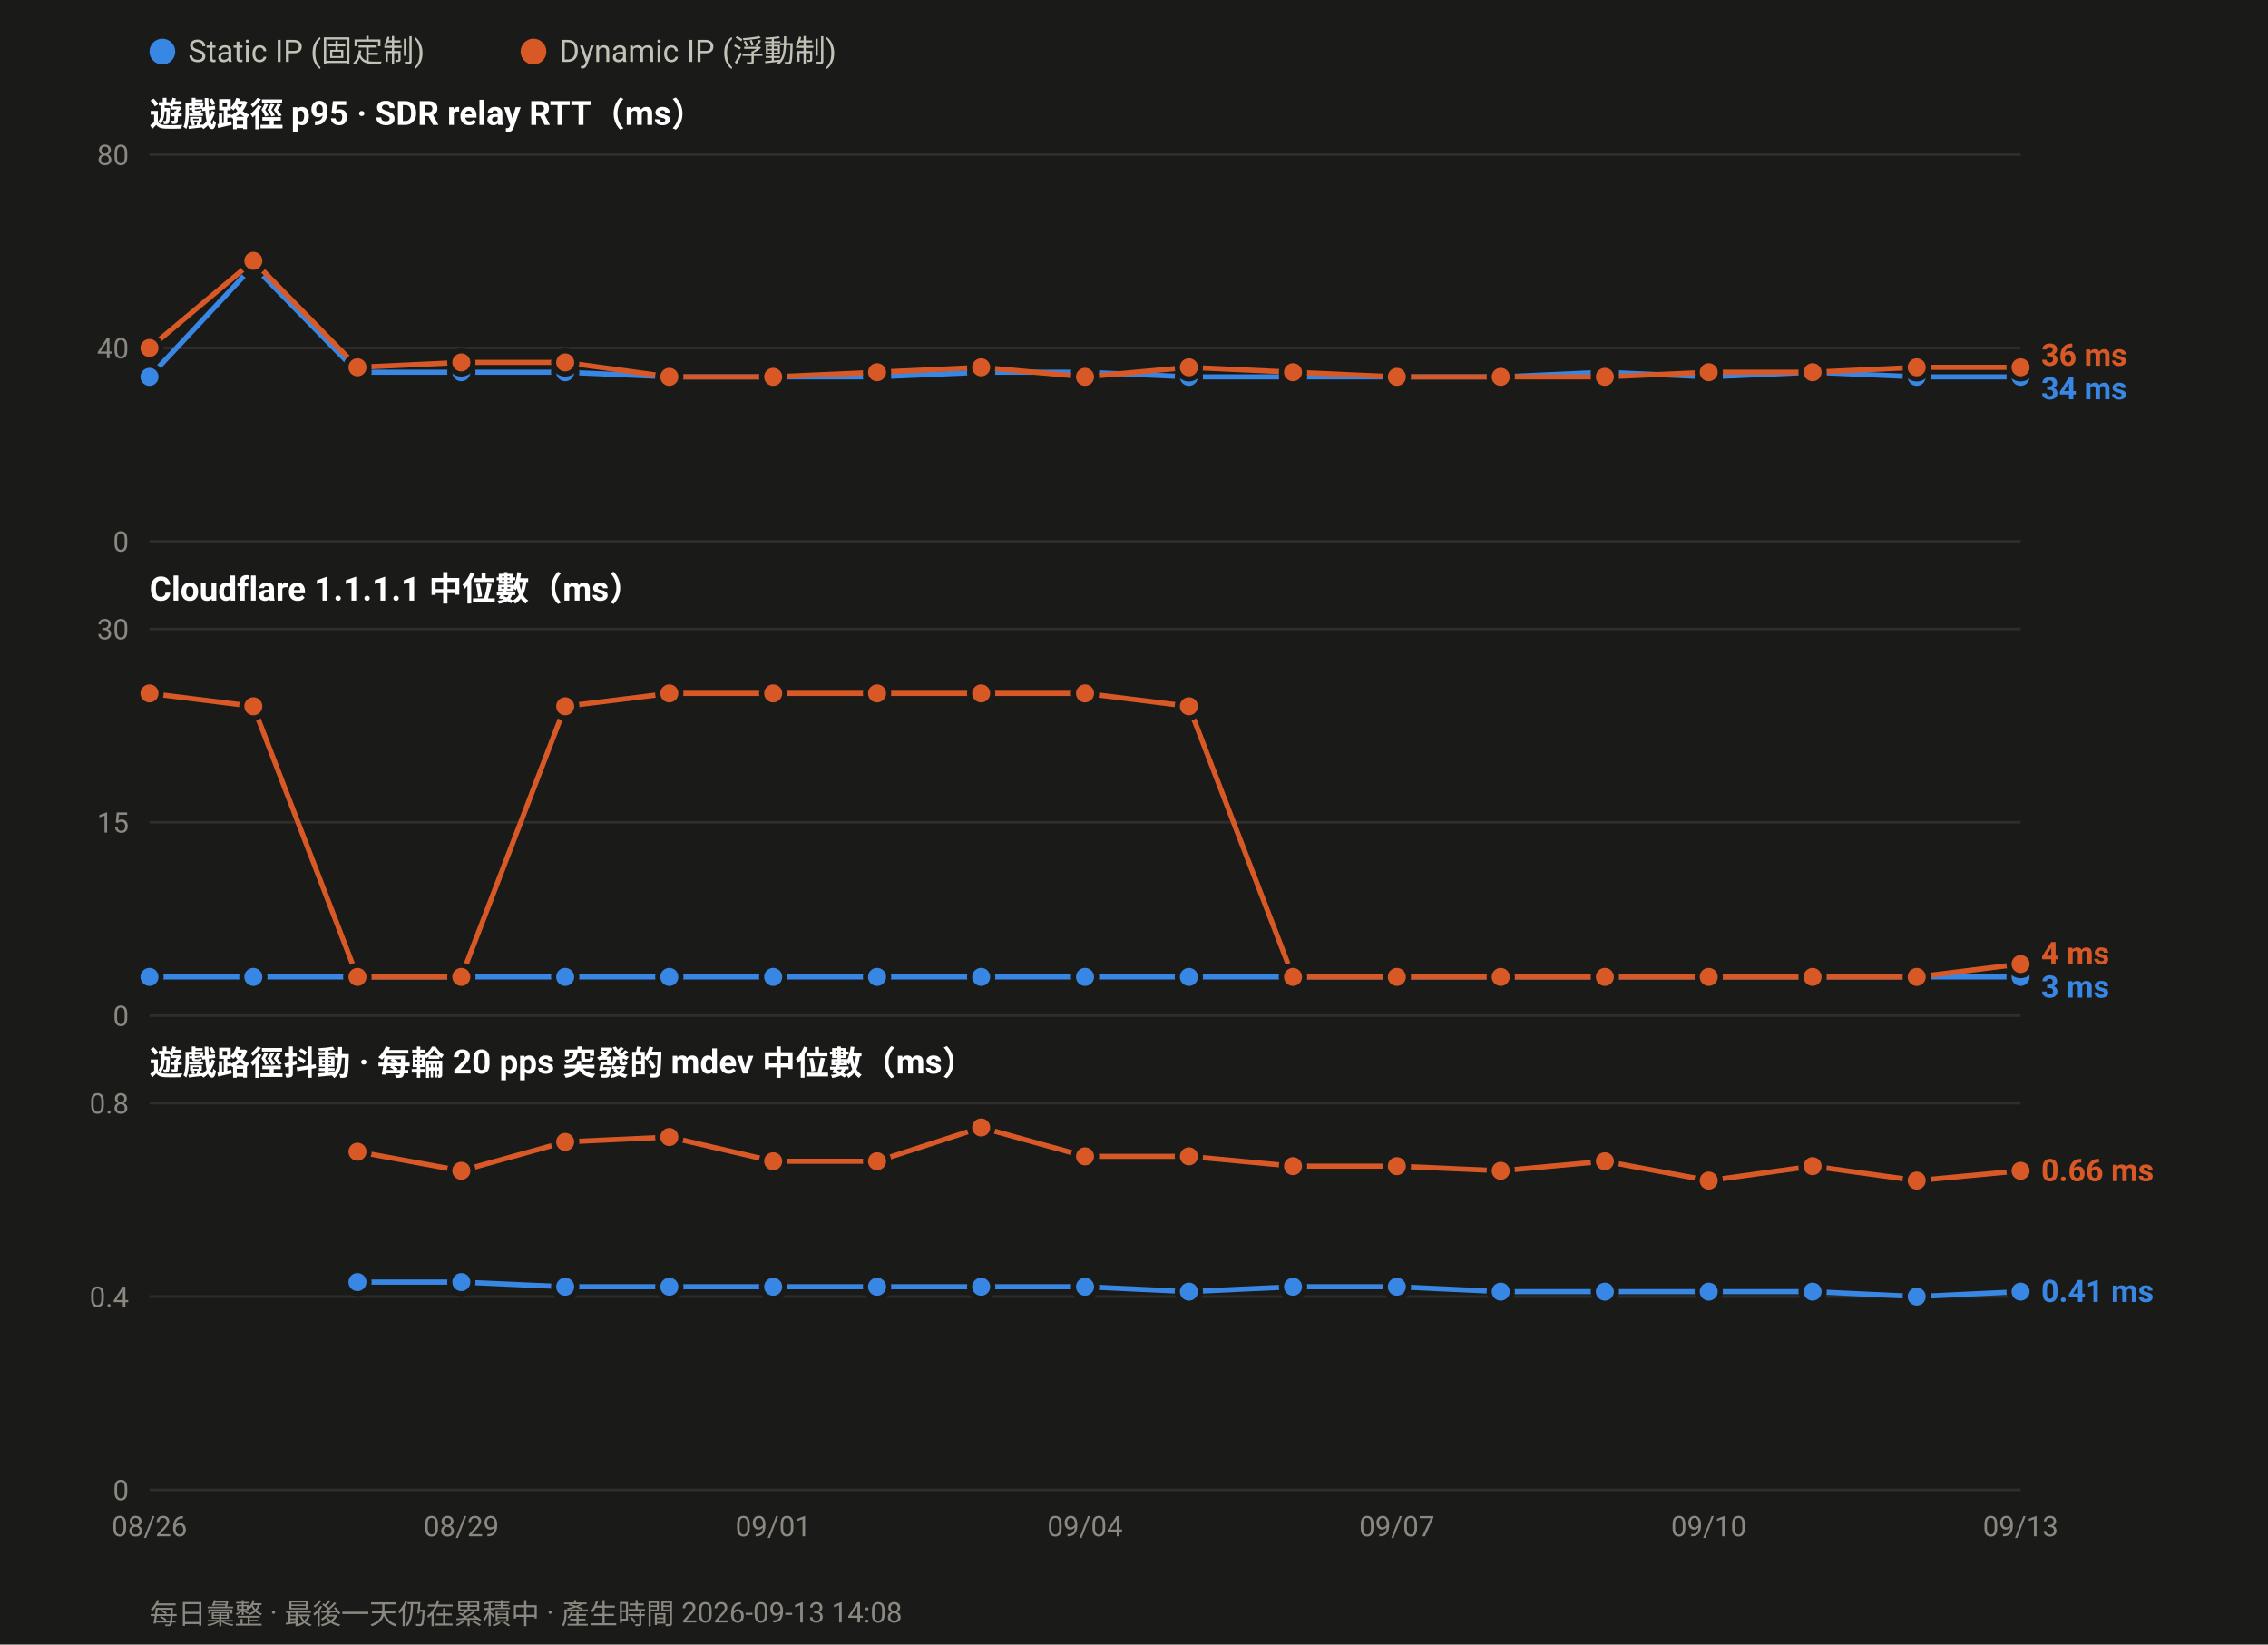
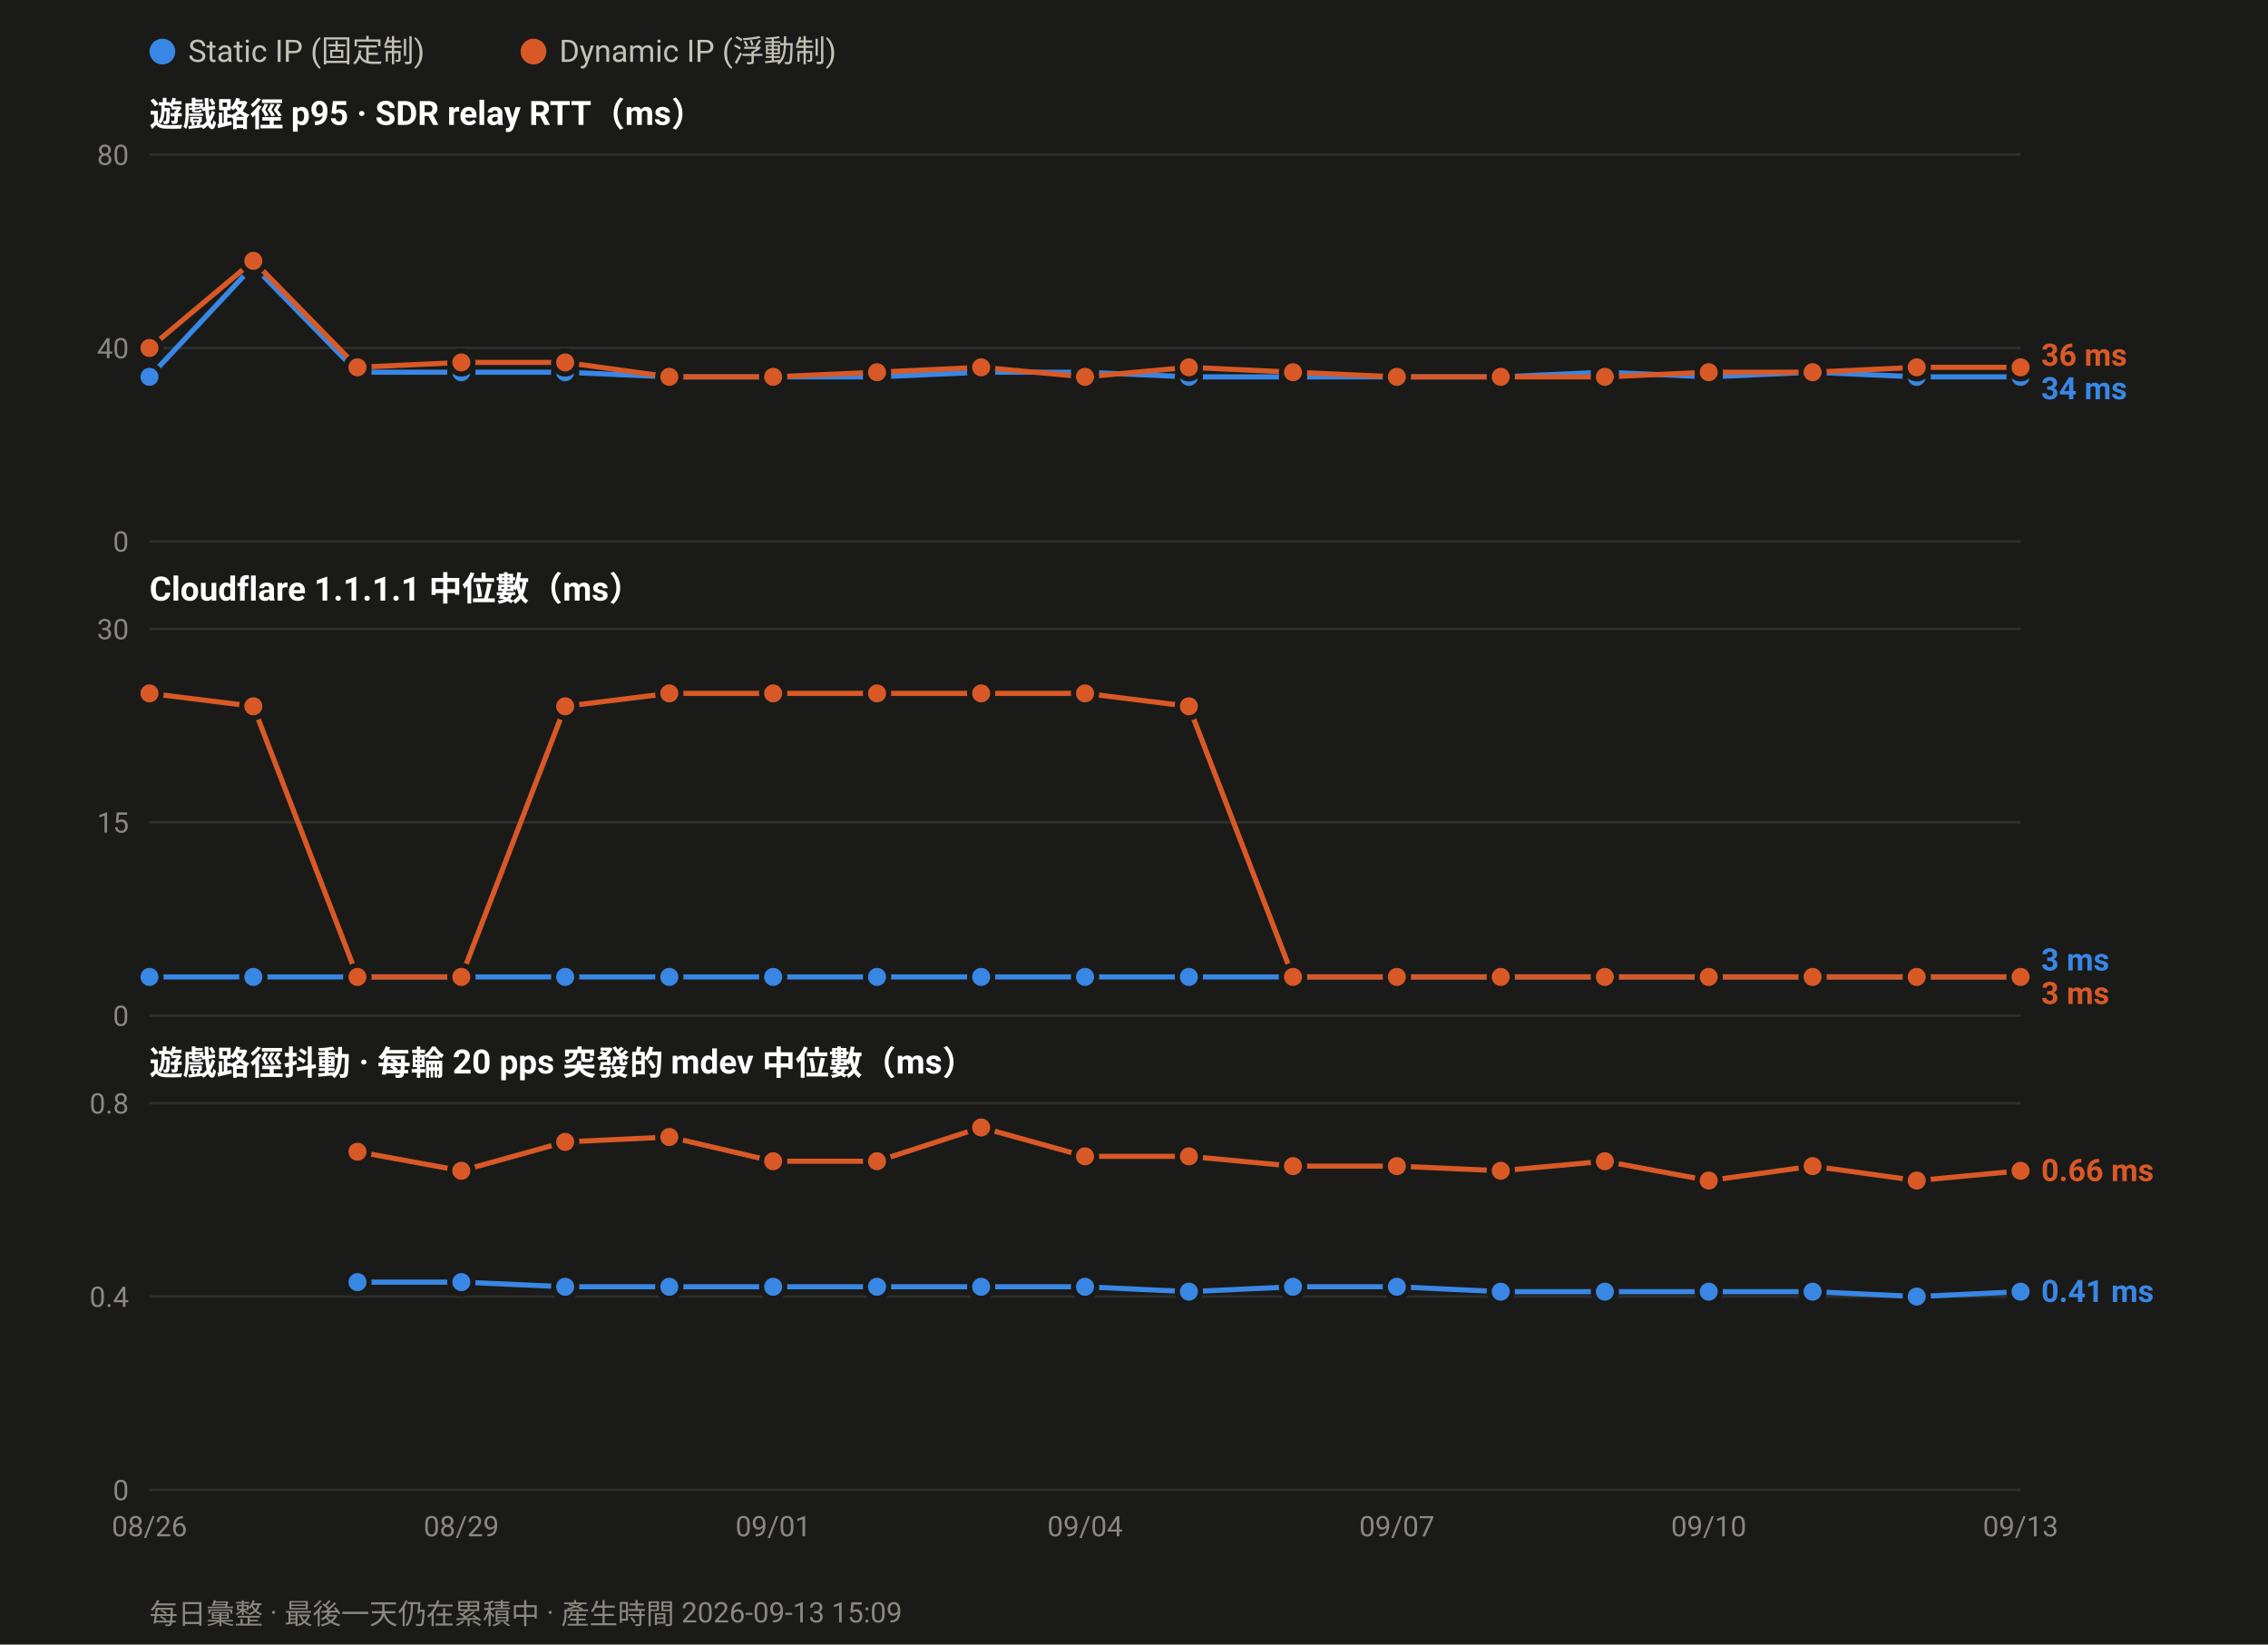
<svg xmlns="http://www.w3.org/2000/svg" width="880" height="638" viewBox="0 0 880 638" font-family="ui-sans-serif,-apple-system,Segoe UI,Roboto,Helvetica,Arial,sans-serif">
  <rect width="880" height="638" fill="#1a1a19" />
  <circle cx="63.0" cy="20" r="5" fill="#3987e5" />
  <text x="73.0" y="24" font-size="12" fill="#c3c2b7">Static IP (固定制)</text>
  <circle cx="207.0" cy="20" r="5" fill="#d95926" />
  <text x="217.0" y="24" font-size="12" fill="#c3c2b7">Dynamic IP (浮動制)</text>
  <text x="58" y="49.0" font-size="13" font-weight="600" fill="#ffffff">遊戲路徑 p95 · SDR relay RTT（ms）</text>
  <line x1="58" y1="210.0" x2="784.0" y2="210.0" stroke="#2e2e2c" stroke-width="1" />
  <text x="50" y="214.0" font-size="11" text-anchor="end" fill="#8a8880">0</text>
  <line x1="58" y1="135.0" x2="784.0" y2="135.0" stroke="#2e2e2c" stroke-width="1" />
  <text x="50" y="139.0" font-size="11" text-anchor="end" fill="#8a8880">40</text>
  <line x1="58" y1="60.0" x2="784.0" y2="60.0" stroke="#2e2e2c" stroke-width="1" />
  <text x="50" y="64.0" font-size="11" text-anchor="end" fill="#8a8880">80</text>
  <polyline fill="none" stroke="#3987e5" stroke-width="2" stroke-linejoin="round" points="58.0,146.2 98.3,103.1 138.7,144.4 179.0,144.4 219.3,144.4 259.7,146.2 300.0,146.2 340.3,146.2 380.7,144.4 421.0,144.4 461.3,146.2 501.7,146.2 542.0,146.2 582.3,146.2 622.7,144.4 663.0,146.2 703.3,144.4 743.7,146.2 784.0,146.2" />
  <circle cx="58.0" cy="146.2" r="4.5" fill="#3987e5" stroke="#1a1a19" stroke-width="2" />
  <circle cx="98.3" cy="103.1" r="4.5" fill="#3987e5" stroke="#1a1a19" stroke-width="2" />
  <circle cx="138.7" cy="144.4" r="4.5" fill="#3987e5" stroke="#1a1a19" stroke-width="2" />
  <circle cx="179.0" cy="144.4" r="4.5" fill="#3987e5" stroke="#1a1a19" stroke-width="2" />
  <circle cx="219.3" cy="144.4" r="4.5" fill="#3987e5" stroke="#1a1a19" stroke-width="2" />
  <circle cx="259.7" cy="146.2" r="4.5" fill="#3987e5" stroke="#1a1a19" stroke-width="2" />
  <circle cx="300.0" cy="146.2" r="4.5" fill="#3987e5" stroke="#1a1a19" stroke-width="2" />
  <circle cx="340.3" cy="146.2" r="4.5" fill="#3987e5" stroke="#1a1a19" stroke-width="2" />
  <circle cx="380.7" cy="144.4" r="4.5" fill="#3987e5" stroke="#1a1a19" stroke-width="2" />
  <circle cx="421.0" cy="144.4" r="4.5" fill="#3987e5" stroke="#1a1a19" stroke-width="2" />
  <circle cx="461.3" cy="146.2" r="4.5" fill="#3987e5" stroke="#1a1a19" stroke-width="2" />
  <circle cx="501.7" cy="146.2" r="4.5" fill="#3987e5" stroke="#1a1a19" stroke-width="2" />
  <circle cx="542.0" cy="146.2" r="4.5" fill="#3987e5" stroke="#1a1a19" stroke-width="2" />
  <circle cx="582.3" cy="146.2" r="4.5" fill="#3987e5" stroke="#1a1a19" stroke-width="2" />
  <circle cx="622.7" cy="144.4" r="4.5" fill="#3987e5" stroke="#1a1a19" stroke-width="2" />
  <circle cx="663.0" cy="146.2" r="4.5" fill="#3987e5" stroke="#1a1a19" stroke-width="2" />
  <circle cx="703.3" cy="144.4" r="4.5" fill="#3987e5" stroke="#1a1a19" stroke-width="2" />
  <circle cx="743.7" cy="146.2" r="4.5" fill="#3987e5" stroke="#1a1a19" stroke-width="2" />
  <circle cx="784.0" cy="146.2" r="4.5" fill="#3987e5" stroke="#1a1a19" stroke-width="2" />
  <polyline fill="none" stroke="#d95926" stroke-width="2" stroke-linejoin="round" points="58.0,135.0 98.3,101.2 138.7,142.5 179.0,140.6 219.3,140.6 259.7,146.2 300.0,146.2 340.3,144.4 380.7,142.5 421.0,146.2 461.3,142.5 501.7,144.4 542.0,146.2 582.3,146.2 622.7,146.2 663.0,144.4 703.3,144.4 743.7,142.5 784.0,142.5" />
  <circle cx="58.0" cy="135.0" r="4.5" fill="#d95926" stroke="#1a1a19" stroke-width="2" />
  <circle cx="98.3" cy="101.2" r="4.5" fill="#d95926" stroke="#1a1a19" stroke-width="2" />
  <circle cx="138.7" cy="142.5" r="4.5" fill="#d95926" stroke="#1a1a19" stroke-width="2" />
  <circle cx="179.0" cy="140.6" r="4.5" fill="#d95926" stroke="#1a1a19" stroke-width="2" />
  <circle cx="219.3" cy="140.6" r="4.5" fill="#d95926" stroke="#1a1a19" stroke-width="2" />
  <circle cx="259.7" cy="146.2" r="4.5" fill="#d95926" stroke="#1a1a19" stroke-width="2" />
  <circle cx="300.0" cy="146.2" r="4.5" fill="#d95926" stroke="#1a1a19" stroke-width="2" />
  <circle cx="340.3" cy="144.4" r="4.5" fill="#d95926" stroke="#1a1a19" stroke-width="2" />
  <circle cx="380.7" cy="142.5" r="4.5" fill="#d95926" stroke="#1a1a19" stroke-width="2" />
  <circle cx="421.0" cy="146.2" r="4.5" fill="#d95926" stroke="#1a1a19" stroke-width="2" />
  <circle cx="461.3" cy="142.5" r="4.5" fill="#d95926" stroke="#1a1a19" stroke-width="2" />
  <circle cx="501.7" cy="144.4" r="4.5" fill="#d95926" stroke="#1a1a19" stroke-width="2" />
  <circle cx="542.0" cy="146.2" r="4.5" fill="#d95926" stroke="#1a1a19" stroke-width="2" />
  <circle cx="582.3" cy="146.2" r="4.5" fill="#d95926" stroke="#1a1a19" stroke-width="2" />
  <circle cx="622.7" cy="146.2" r="4.5" fill="#d95926" stroke="#1a1a19" stroke-width="2" />
  <circle cx="663.0" cy="144.4" r="4.5" fill="#d95926" stroke="#1a1a19" stroke-width="2" />
  <circle cx="703.3" cy="144.4" r="4.5" fill="#d95926" stroke="#1a1a19" stroke-width="2" />
  <circle cx="743.7" cy="142.5" r="4.5" fill="#d95926" stroke="#1a1a19" stroke-width="2" />
  <circle cx="784.0" cy="142.5" r="4.5" fill="#d95926" stroke="#1a1a19" stroke-width="2" />
  <text x="792.0" y="141.9" font-size="12" font-weight="600" fill="#d95926">36 ms</text>
  <text x="792.0" y="154.9" font-size="12" font-weight="600" fill="#3987e5">34 ms</text>
  <text x="58" y="233.0" font-size="13" font-weight="600" fill="#ffffff">Cloudflare 1.1.1.1 中位數（ms）</text>
  <line x1="58" y1="394.0" x2="784.0" y2="394.0" stroke="#2e2e2c" stroke-width="1" />
  <text x="50" y="398.0" font-size="11" text-anchor="end" fill="#8a8880">0</text>
  <line x1="58" y1="319.0" x2="784.0" y2="319.0" stroke="#2e2e2c" stroke-width="1" />
  <text x="50" y="323.0" font-size="11" text-anchor="end" fill="#8a8880">15</text>
  <line x1="58" y1="244.0" x2="784.0" y2="244.0" stroke="#2e2e2c" stroke-width="1" />
  <text x="50" y="248.0" font-size="11" text-anchor="end" fill="#8a8880">30</text>
  <polyline fill="none" stroke="#3987e5" stroke-width="2" stroke-linejoin="round" points="58.0,379.0 98.3,379.0 138.7,379.0 179.0,379.0 219.3,379.0 259.7,379.0 300.0,379.0 340.3,379.0 380.7,379.0 421.0,379.0 461.3,379.0 501.7,379.0 542.0,379.0 582.3,379.0 622.7,379.0 663.0,379.0 703.3,379.0 743.7,379.0 784.0,379.0" />
  <circle cx="58.0" cy="379.0" r="4.5" fill="#3987e5" stroke="#1a1a19" stroke-width="2" />
  <circle cx="98.3" cy="379.0" r="4.5" fill="#3987e5" stroke="#1a1a19" stroke-width="2" />
  <circle cx="138.7" cy="379.0" r="4.5" fill="#3987e5" stroke="#1a1a19" stroke-width="2" />
  <circle cx="179.0" cy="379.0" r="4.5" fill="#3987e5" stroke="#1a1a19" stroke-width="2" />
  <circle cx="219.3" cy="379.0" r="4.5" fill="#3987e5" stroke="#1a1a19" stroke-width="2" />
  <circle cx="259.7" cy="379.0" r="4.5" fill="#3987e5" stroke="#1a1a19" stroke-width="2" />
  <circle cx="300.0" cy="379.0" r="4.5" fill="#3987e5" stroke="#1a1a19" stroke-width="2" />
  <circle cx="340.3" cy="379.0" r="4.5" fill="#3987e5" stroke="#1a1a19" stroke-width="2" />
  <circle cx="380.7" cy="379.0" r="4.5" fill="#3987e5" stroke="#1a1a19" stroke-width="2" />
  <circle cx="421.0" cy="379.0" r="4.5" fill="#3987e5" stroke="#1a1a19" stroke-width="2" />
  <circle cx="461.3" cy="379.0" r="4.5" fill="#3987e5" stroke="#1a1a19" stroke-width="2" />
  <circle cx="501.7" cy="379.0" r="4.5" fill="#3987e5" stroke="#1a1a19" stroke-width="2" />
  <circle cx="542.0" cy="379.0" r="4.5" fill="#3987e5" stroke="#1a1a19" stroke-width="2" />
  <circle cx="582.3" cy="379.0" r="4.5" fill="#3987e5" stroke="#1a1a19" stroke-width="2" />
  <circle cx="622.7" cy="379.0" r="4.5" fill="#3987e5" stroke="#1a1a19" stroke-width="2" />
  <circle cx="663.0" cy="379.0" r="4.5" fill="#3987e5" stroke="#1a1a19" stroke-width="2" />
  <circle cx="703.3" cy="379.0" r="4.5" fill="#3987e5" stroke="#1a1a19" stroke-width="2" />
  <circle cx="743.7" cy="379.0" r="4.5" fill="#3987e5" stroke="#1a1a19" stroke-width="2" />
  <circle cx="784.0" cy="379.0" r="4.5" fill="#3987e5" stroke="#1a1a19" stroke-width="2" />
-   <polyline fill="none" stroke="#d95926" stroke-width="2" stroke-linejoin="round" points="58.0,269.0 98.3,274.0 138.7,379.0 179.0,379.0 219.3,274.0 259.7,269.0 300.0,269.0 340.3,269.0 380.7,269.0 421.0,269.0 461.3,274.0 501.7,379.0 542.0,379.0 582.3,379.0 622.7,379.0 663.0,379.0 703.3,379.0 743.7,379.0 784.0,374.0" />
+   <polyline fill="none" stroke="#d95926" stroke-width="2" stroke-linejoin="round" points="58.0,269.0 98.3,274.0 138.7,379.0 179.0,379.0 219.3,274.0 259.7,269.0 300.0,269.0 340.3,269.0 380.7,269.0 421.0,269.0 461.3,274.0 501.7,379.0 542.0,379.0 582.3,379.0 622.7,379.0 663.0,379.0 703.3,379.0 743.7,379.0 784.0,379.0" />
  <circle cx="58.0" cy="269.0" r="4.5" fill="#d95926" stroke="#1a1a19" stroke-width="2" />
  <circle cx="98.3" cy="274.0" r="4.5" fill="#d95926" stroke="#1a1a19" stroke-width="2" />
  <circle cx="138.7" cy="379.0" r="4.5" fill="#d95926" stroke="#1a1a19" stroke-width="2" />
  <circle cx="179.0" cy="379.0" r="4.5" fill="#d95926" stroke="#1a1a19" stroke-width="2" />
  <circle cx="219.3" cy="274.0" r="4.5" fill="#d95926" stroke="#1a1a19" stroke-width="2" />
  <circle cx="259.7" cy="269.0" r="4.5" fill="#d95926" stroke="#1a1a19" stroke-width="2" />
  <circle cx="300.0" cy="269.0" r="4.5" fill="#d95926" stroke="#1a1a19" stroke-width="2" />
  <circle cx="340.3" cy="269.0" r="4.5" fill="#d95926" stroke="#1a1a19" stroke-width="2" />
  <circle cx="380.7" cy="269.0" r="4.5" fill="#d95926" stroke="#1a1a19" stroke-width="2" />
  <circle cx="421.0" cy="269.0" r="4.5" fill="#d95926" stroke="#1a1a19" stroke-width="2" />
  <circle cx="461.3" cy="274.0" r="4.5" fill="#d95926" stroke="#1a1a19" stroke-width="2" />
  <circle cx="501.7" cy="379.0" r="4.5" fill="#d95926" stroke="#1a1a19" stroke-width="2" />
  <circle cx="542.0" cy="379.0" r="4.5" fill="#d95926" stroke="#1a1a19" stroke-width="2" />
  <circle cx="582.3" cy="379.0" r="4.5" fill="#d95926" stroke="#1a1a19" stroke-width="2" />
  <circle cx="622.7" cy="379.0" r="4.5" fill="#d95926" stroke="#1a1a19" stroke-width="2" />
  <circle cx="663.0" cy="379.0" r="4.5" fill="#d95926" stroke="#1a1a19" stroke-width="2" />
  <circle cx="703.3" cy="379.0" r="4.5" fill="#d95926" stroke="#1a1a19" stroke-width="2" />
  <circle cx="743.7" cy="379.0" r="4.5" fill="#d95926" stroke="#1a1a19" stroke-width="2" />
-   <circle cx="784.0" cy="374.0" r="4.5" fill="#d95926" stroke="#1a1a19" stroke-width="2" />
-   <text x="792.0" y="374.0" font-size="12" font-weight="600" fill="#d95926">4 ms</text>
-   <text x="792.0" y="387.0" font-size="12" font-weight="600" fill="#3987e5">3 ms</text>
+   <circle cx="784.0" cy="379.0" r="4.5" fill="#d95926" stroke="#1a1a19" stroke-width="2" />
+   <text x="792.0" y="376.5" font-size="12" font-weight="600" fill="#3987e5">3 ms</text>
+   <text x="792.0" y="389.5" font-size="12" font-weight="600" fill="#d95926">3 ms</text>
  <text x="58" y="417.0" font-size="13" font-weight="600" fill="#ffffff">遊戲路徑抖動 · 每輪 20 pps 突發的 mdev 中位數（ms）</text>
  <line x1="58" y1="578.0" x2="784.0" y2="578.0" stroke="#2e2e2c" stroke-width="1" />
  <text x="50" y="582.0" font-size="11" text-anchor="end" fill="#8a8880">0</text>
  <line x1="58" y1="503.0" x2="784.0" y2="503.0" stroke="#2e2e2c" stroke-width="1" />
  <text x="50" y="507.0" font-size="11" text-anchor="end" fill="#8a8880">0.4</text>
  <line x1="58" y1="428.0" x2="784.0" y2="428.0" stroke="#2e2e2c" stroke-width="1" />
  <text x="50" y="432.0" font-size="11" text-anchor="end" fill="#8a8880">0.8</text>
  <polyline fill="none" stroke="#3987e5" stroke-width="2" stroke-linejoin="round" points="138.7,497.4 179.0,497.4 219.3,499.2 259.7,499.2 300.0,499.2 340.3,499.2 380.7,499.2 421.0,499.2 461.3,501.1 501.7,499.2 542.0,499.2 582.3,501.1 622.7,501.1 663.0,501.1 703.3,501.1 743.7,503.0 784.0,501.1" />
  <circle cx="138.7" cy="497.4" r="4.5" fill="#3987e5" stroke="#1a1a19" stroke-width="2" />
  <circle cx="179.0" cy="497.4" r="4.5" fill="#3987e5" stroke="#1a1a19" stroke-width="2" />
  <circle cx="219.3" cy="499.2" r="4.5" fill="#3987e5" stroke="#1a1a19" stroke-width="2" />
  <circle cx="259.7" cy="499.2" r="4.5" fill="#3987e5" stroke="#1a1a19" stroke-width="2" />
  <circle cx="300.0" cy="499.2" r="4.5" fill="#3987e5" stroke="#1a1a19" stroke-width="2" />
  <circle cx="340.3" cy="499.2" r="4.5" fill="#3987e5" stroke="#1a1a19" stroke-width="2" />
  <circle cx="380.7" cy="499.2" r="4.5" fill="#3987e5" stroke="#1a1a19" stroke-width="2" />
  <circle cx="421.0" cy="499.2" r="4.5" fill="#3987e5" stroke="#1a1a19" stroke-width="2" />
  <circle cx="461.3" cy="501.1" r="4.5" fill="#3987e5" stroke="#1a1a19" stroke-width="2" />
  <circle cx="501.7" cy="499.2" r="4.5" fill="#3987e5" stroke="#1a1a19" stroke-width="2" />
  <circle cx="542.0" cy="499.2" r="4.5" fill="#3987e5" stroke="#1a1a19" stroke-width="2" />
  <circle cx="582.3" cy="501.1" r="4.5" fill="#3987e5" stroke="#1a1a19" stroke-width="2" />
  <circle cx="622.7" cy="501.1" r="4.5" fill="#3987e5" stroke="#1a1a19" stroke-width="2" />
  <circle cx="663.0" cy="501.1" r="4.5" fill="#3987e5" stroke="#1a1a19" stroke-width="2" />
  <circle cx="703.3" cy="501.1" r="4.5" fill="#3987e5" stroke="#1a1a19" stroke-width="2" />
  <circle cx="743.7" cy="503.0" r="4.5" fill="#3987e5" stroke="#1a1a19" stroke-width="2" />
  <circle cx="784.0" cy="501.1" r="4.5" fill="#3987e5" stroke="#1a1a19" stroke-width="2" />
  <polyline fill="none" stroke="#d95926" stroke-width="2" stroke-linejoin="round" points="138.7,446.8 179.0,454.2 219.3,443.0 259.7,441.1 300.0,450.5 340.3,450.5 380.7,437.4 421.0,448.6 461.3,448.6 501.7,452.4 542.0,452.4 582.3,454.2 622.7,450.5 663.0,458.0 703.3,452.4 743.7,458.0 784.0,454.2" />
  <circle cx="138.7" cy="446.8" r="4.5" fill="#d95926" stroke="#1a1a19" stroke-width="2" />
  <circle cx="179.0" cy="454.2" r="4.5" fill="#d95926" stroke="#1a1a19" stroke-width="2" />
  <circle cx="219.3" cy="443.0" r="4.5" fill="#d95926" stroke="#1a1a19" stroke-width="2" />
  <circle cx="259.7" cy="441.1" r="4.5" fill="#d95926" stroke="#1a1a19" stroke-width="2" />
  <circle cx="300.0" cy="450.5" r="4.5" fill="#d95926" stroke="#1a1a19" stroke-width="2" />
  <circle cx="340.3" cy="450.5" r="4.5" fill="#d95926" stroke="#1a1a19" stroke-width="2" />
  <circle cx="380.7" cy="437.4" r="4.5" fill="#d95926" stroke="#1a1a19" stroke-width="2" />
  <circle cx="421.0" cy="448.6" r="4.5" fill="#d95926" stroke="#1a1a19" stroke-width="2" />
  <circle cx="461.3" cy="448.6" r="4.5" fill="#d95926" stroke="#1a1a19" stroke-width="2" />
  <circle cx="501.7" cy="452.4" r="4.5" fill="#d95926" stroke="#1a1a19" stroke-width="2" />
  <circle cx="542.0" cy="452.4" r="4.5" fill="#d95926" stroke="#1a1a19" stroke-width="2" />
  <circle cx="582.3" cy="454.2" r="4.5" fill="#d95926" stroke="#1a1a19" stroke-width="2" />
  <circle cx="622.7" cy="450.5" r="4.5" fill="#d95926" stroke="#1a1a19" stroke-width="2" />
  <circle cx="663.0" cy="458.0" r="4.5" fill="#d95926" stroke="#1a1a19" stroke-width="2" />
  <circle cx="703.3" cy="452.4" r="4.5" fill="#d95926" stroke="#1a1a19" stroke-width="2" />
  <circle cx="743.7" cy="458.0" r="4.5" fill="#d95926" stroke="#1a1a19" stroke-width="2" />
  <circle cx="784.0" cy="454.2" r="4.5" fill="#d95926" stroke="#1a1a19" stroke-width="2" />
  <text x="792.0" y="458.2" font-size="12" font-weight="600" fill="#d95926">0.66 ms</text>
  <text x="792.0" y="505.1" font-size="12" font-weight="600" fill="#3987e5">0.41 ms</text>
  <text x="58.0" y="596.0" font-size="11" text-anchor="middle" fill="#8a8880">08/26</text>
  <text x="179.0" y="596.0" font-size="11" text-anchor="middle" fill="#8a8880">08/29</text>
  <text x="300.0" y="596.0" font-size="11" text-anchor="middle" fill="#8a8880">09/01</text>
  <text x="421.0" y="596.0" font-size="11" text-anchor="middle" fill="#8a8880">09/04</text>
  <text x="542.0" y="596.0" font-size="11" text-anchor="middle" fill="#8a8880">09/07</text>
  <text x="663.0" y="596.0" font-size="11" text-anchor="middle" fill="#8a8880">09/10</text>
  <text x="784.0" y="596.0" font-size="11" text-anchor="middle" fill="#8a8880">09/13</text>
-   <text x="58" y="630" font-size="11" fill="#8a8880">每日彙整 · 最後一天仍在累積中 · 產生時間 2026-09-13 14:08</text>
+   <text x="58" y="630" font-size="11" fill="#8a8880">每日彙整 · 最後一天仍在累積中 · 產生時間 2026-09-13 15:09</text>
</svg>
